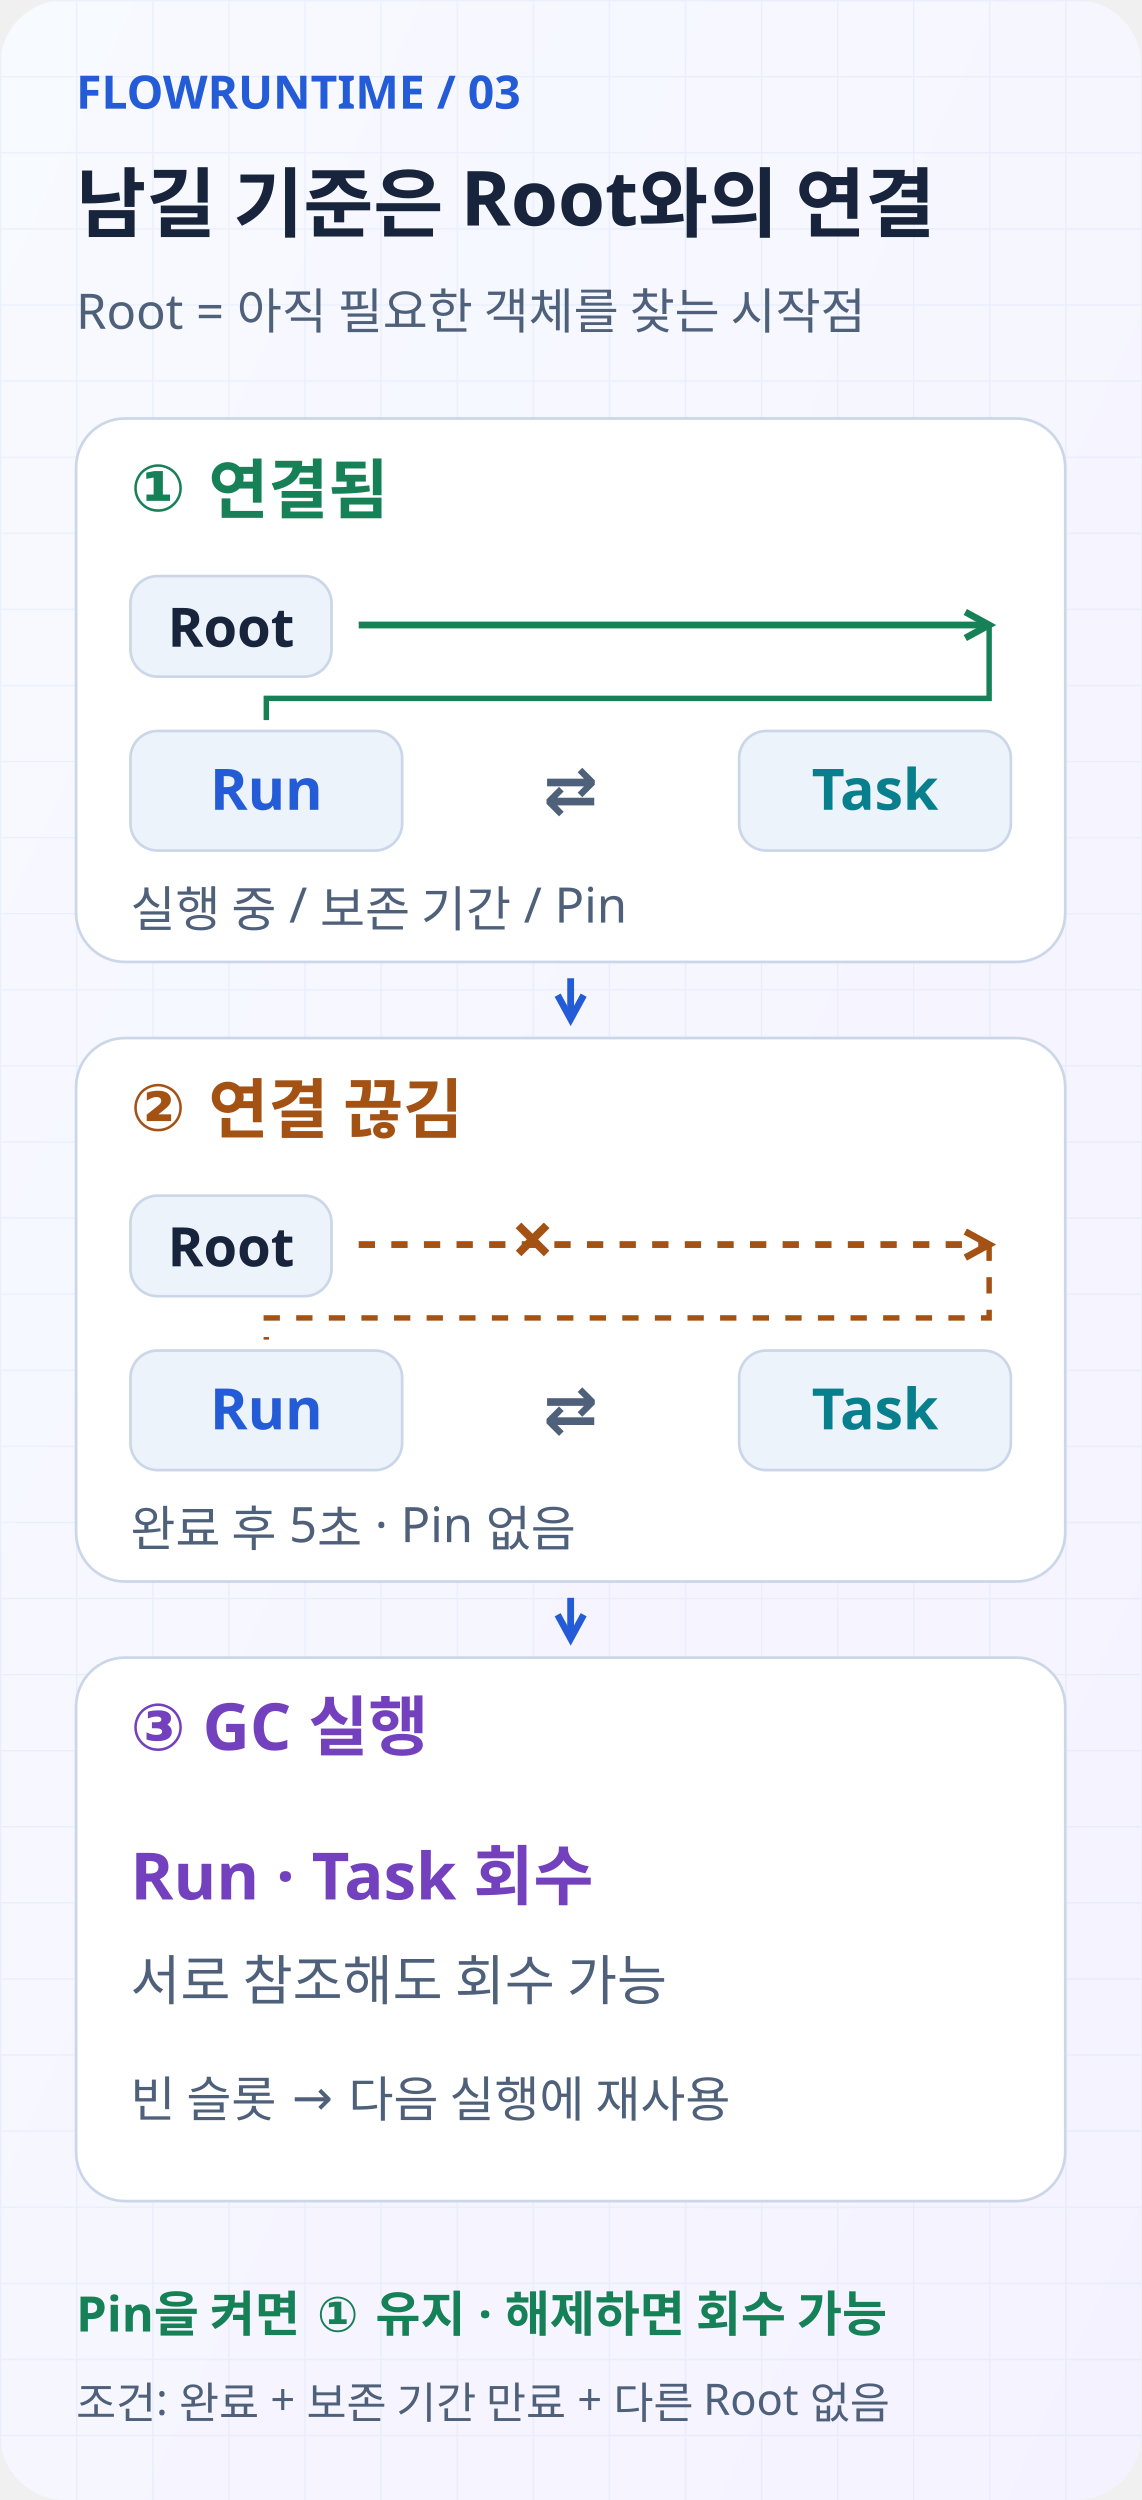
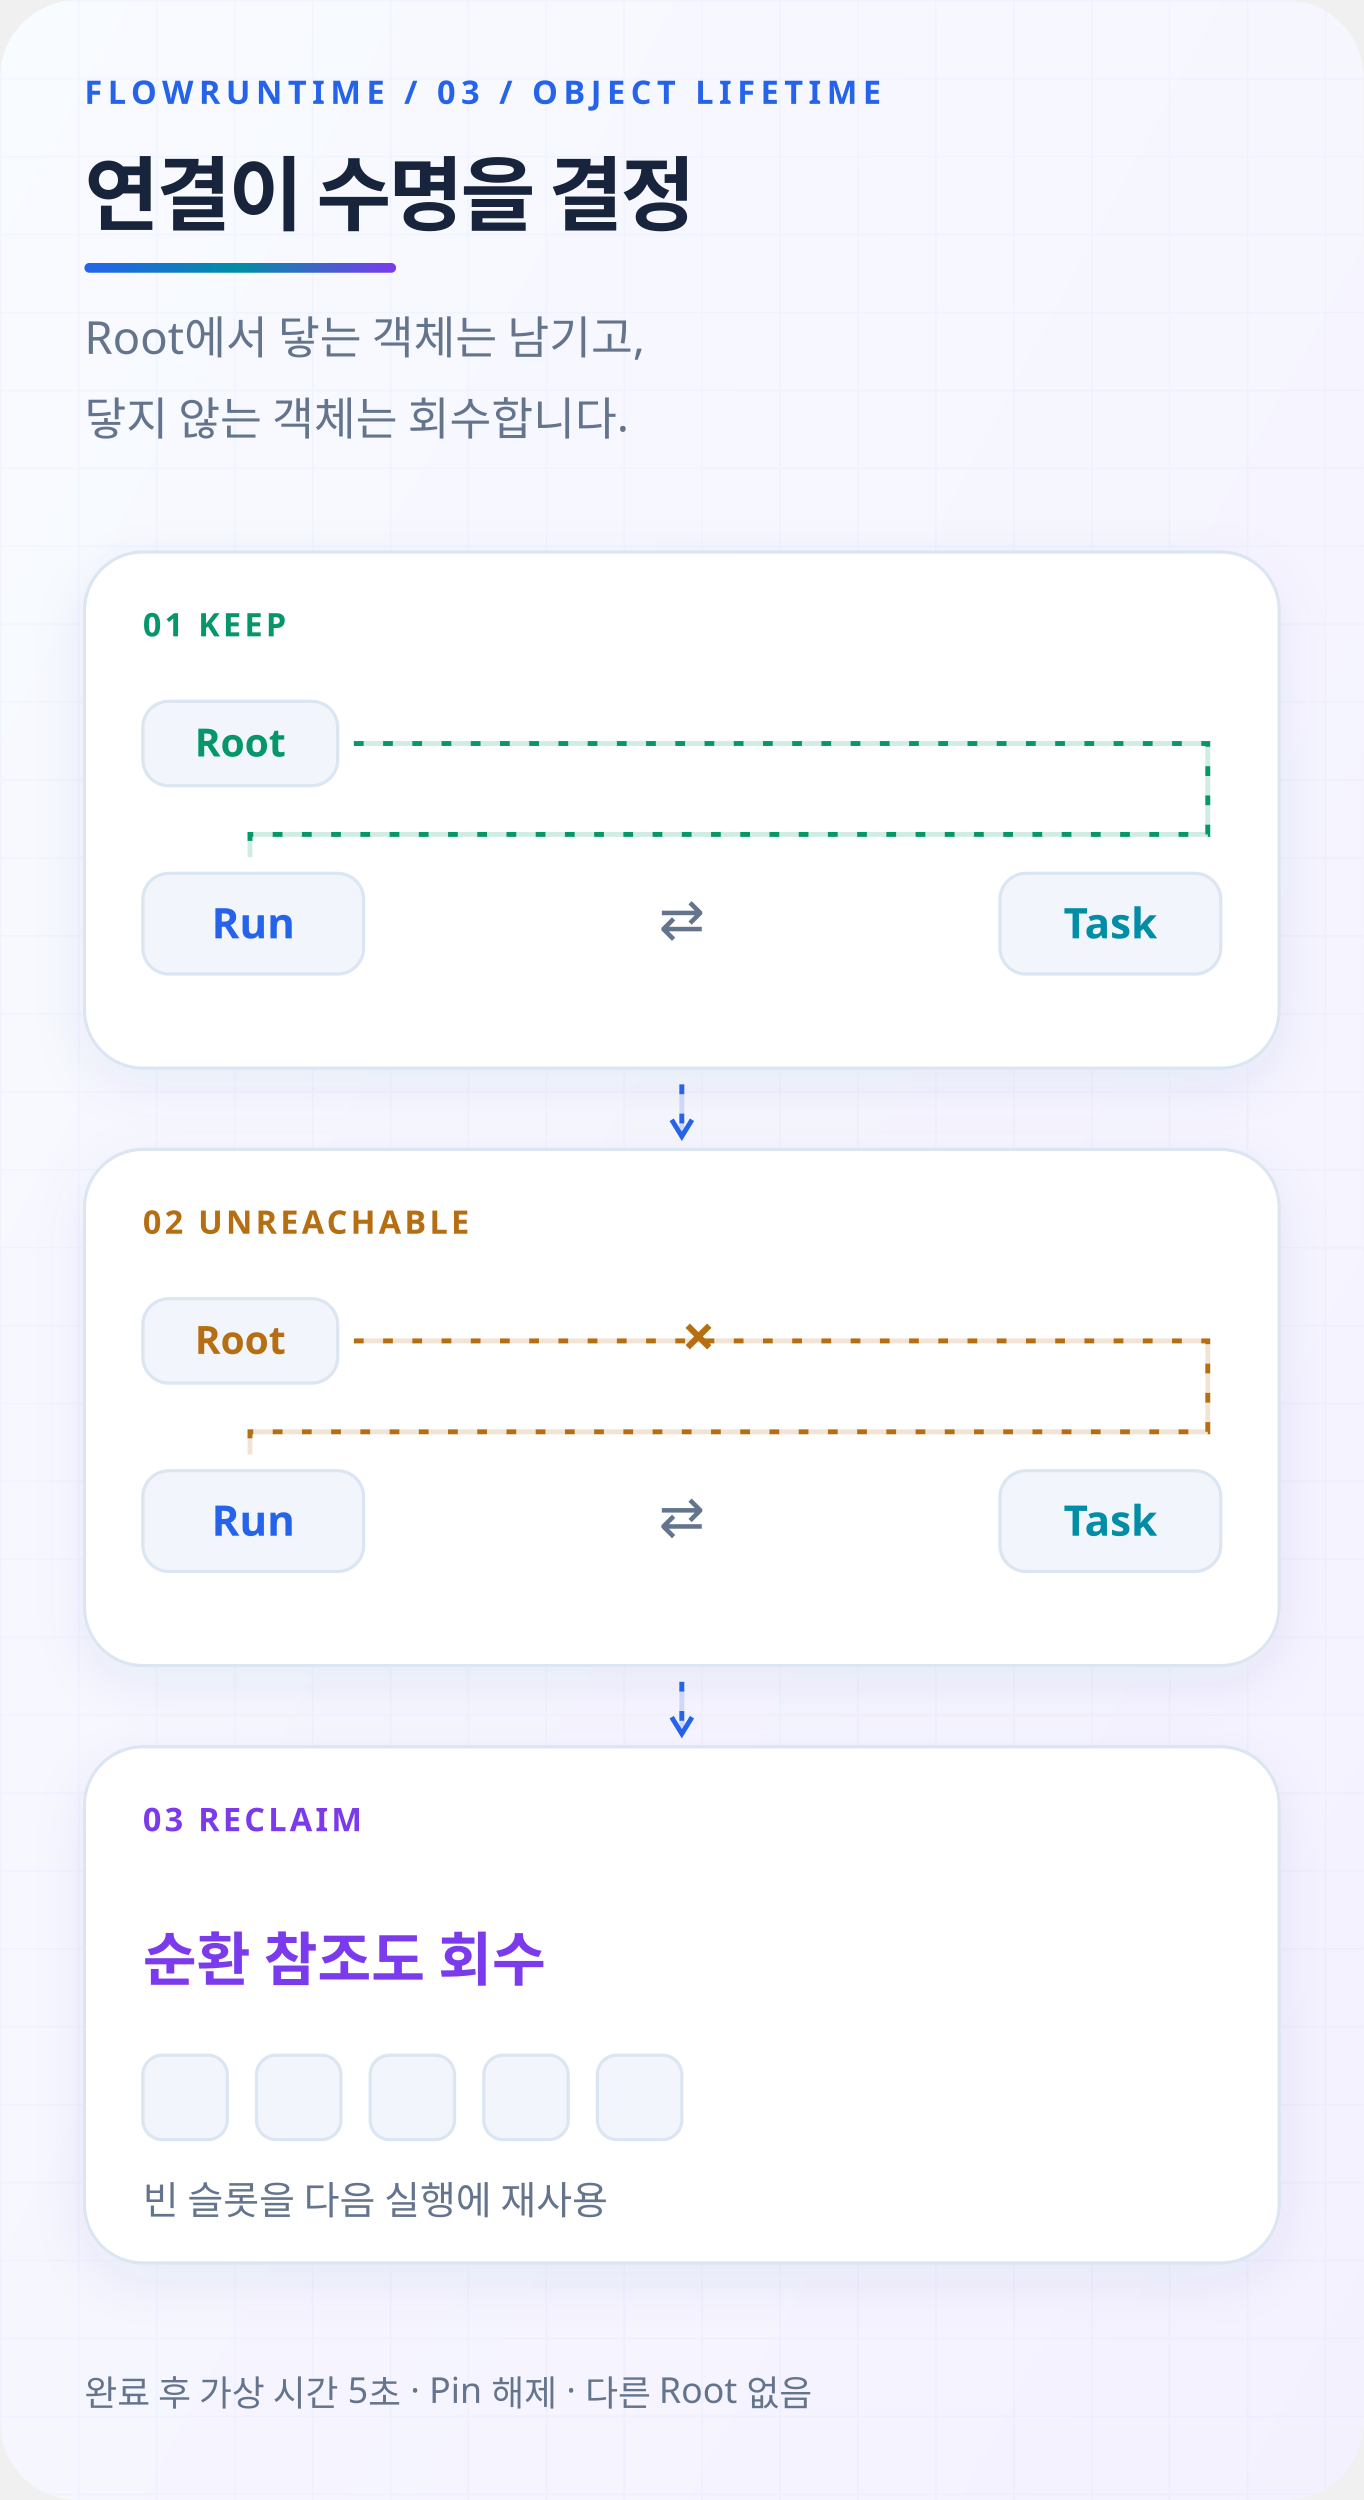
- <svg xmlns="http://www.w3.org/2000/svg" width="420" height="920" viewBox="0 0 420 920" role="img" aria-labelledby="title desc">
+ <svg xmlns="http://www.w3.org/2000/svg" width="420" height="770" viewBox="0 0 420 770" role="img" aria-labelledby="title desc">
  <defs>
    <linearGradient id="bg" x2="1" y2="1">
-       <stop stop-color="#f7faff" />
-       <stop offset="1" stop-color="#f5f2ff" />
+       <stop stop-color="#f8fbff" />
+       <stop offset="1" stop-color="#f4f1ff" />
    </linearGradient>
-     <pattern id="grid" width="28" height="28" patternUnits="userSpaceOnUse">
-       <path d="M28 0H0V28" fill="none" stroke="#245bd6" stroke-opacity=".055" />
+     <linearGradient id="accent">
+       <stop stop-color="#2563eb" />
+       <stop offset=".5" stop-color="#008da5" />
+       <stop offset="1" stop-color="#7c3aed" />
+     </linearGradient>
+     <pattern id="grid" width="24" height="24" patternUnits="userSpaceOnUse">
+       <path d="M24 0H0V24" fill="none" stroke="#2563eb" stroke-opacity=".035" />
    </pattern>
+     <filter id="shadow" x="-20%" y="-30%" width="140%" height="170%">
+       <feDropShadow dx="0" dy="5" stdDeviation="8" flood-color="#34558c" flood-opacity=".07" />
+     </filter>
  </defs>
-   <style>text{font-family:'Malgun Gothic','Apple SD Gothic Neo','Segoe UI',sans-serif}</style>
-   <rect width="420" height="920" rx="24" fill="url(#bg)" />
-   <rect width="420" height="920" rx="24" fill="url(#grid)" />
-   <text x="28" y="40" font-size="17" fill="#245bd6" font-weight="750" text-anchor="start">FLOWRUNTIME  /  03</text>
-   <text x="28" y="85" font-size="28" fill="#17243b" font-weight="800" text-anchor="start">남길 기준은 Root와의 연결</text>
-   <text x="28" y="121" font-size="18" fill="#4e607a" font-weight="500" text-anchor="start">Root = 아직 필요한 객체를 찾는 시작점</text>
-   <rect x="28" y="154" width="364" height="200" rx="18" fill="#ffffff" stroke="#cbd7e8" />
-   <text x="48" y="188" font-size="24" fill="#168057" font-weight="750" text-anchor="start">① 연결됨</text>
-   <rect x="48" y="212" width="74" height="37" rx="10" fill="#edf3fb" stroke="#cbd7e8" />
-   <text x="85" y="238" font-size="20" fill="#17243b" font-weight="650" text-anchor="middle">Root</text>
-   <path d="M132 230 L364 230" fill="none" stroke="#168057" stroke-width="2.5" />
-   <path d="M355.224 234.794 L364 230 L355.224 225.206" fill="none" stroke="#168057" stroke-width="2.5" />
-   <rect x="48" y="269" width="100" height="44" rx="10" fill="#edf3fb" stroke="#cbd7e8" />
-   <text x="98" y="298" font-size="21" fill="#245bd6" font-weight="750" text-anchor="middle">Run</text>
-   <rect x="272" y="269" width="100" height="44" rx="10" fill="#edf3fb" stroke="#cbd7e8" />
-   <text x="322" y="298" font-size="21" fill="#087f8c" font-weight="750" text-anchor="middle">Task</text>
-   <text x="210" y="299" font-size="24" fill="#4e607a" font-weight="600" text-anchor="middle">⇄</text>
-   <path d="M364 230 V257 H98 V265" fill="none" stroke="#168057" stroke-width="2" />
-   <text x="48" y="341" font-size="18" fill="#4e607a" font-weight="500" text-anchor="start">실행 중 / 보존 기간 / Pin</text>
-   <rect x="28" y="382" width="364" height="200" rx="18" fill="#ffffff" stroke="#cbd7e8" />
-   <text x="48" y="416" font-size="24" fill="#a45114" font-weight="750" text-anchor="start">② 연결 끊김</text>
-   <rect x="48" y="440" width="74" height="37" rx="10" fill="#edf3fb" stroke="#cbd7e8" />
-   <text x="85" y="466" font-size="20" fill="#17243b" font-weight="650" text-anchor="middle">Root</text>
-   <path d="M132 458 L364 458" fill="none" stroke="#a45114" stroke-width="2.5" stroke-dasharray="6 6" />
-   <path d="M355.224 462.794 L364 458 L355.224 453.206" fill="none" stroke="#a45114" stroke-width="2.5" />
-   <text x="188" y="466" font-size="28" fill="#a45114" font-weight="800" text-anchor="start">×</text>
-   <rect x="48" y="497" width="100" height="44" rx="10" fill="#edf3fb" stroke="#cbd7e8" />
-   <text x="98" y="526" font-size="21" fill="#245bd6" font-weight="750" text-anchor="middle">Run</text>
-   <rect x="272" y="497" width="100" height="44" rx="10" fill="#edf3fb" stroke="#cbd7e8" />
-   <text x="322" y="526" font-size="21" fill="#087f8c" font-weight="750" text-anchor="middle">Task</text>
-   <text x="210" y="527" font-size="24" fill="#4e607a" font-weight="600" text-anchor="middle">⇄</text>
-   <path d="M364 458 V485 H98 V493" fill="none" stroke="#a45114" stroke-width="2" stroke-dasharray="6 6" />
-   <text x="48" y="569" font-size="18" fill="#4e607a" font-weight="500" text-anchor="start">완료 후 5초 · Pin 없음</text>
-   <rect x="28" y="610" width="364" height="200" rx="18" fill="#ffffff" stroke="#cbd7e8" />
-   <text x="48" y="644" font-size="24" fill="#7341be" font-weight="750" text-anchor="start">③ GC 실행</text>
-   <text x="48" y="699" font-size="24" fill="#7341be" font-weight="750" text-anchor="start">Run · Task 회수</text>
-   <text x="48" y="736" font-size="20" fill="#4e607a" font-weight="500" text-anchor="start">서로 참조해도 회수 가능</text>
-   <text x="48" y="779" font-size="18" fill="#4e607a" font-weight="500" text-anchor="start">빈 슬롯 → 다음 실행에 재사용</text>
-   <path d="M210 360 L210 375" fill="none" stroke="#245bd6" stroke-width="2.5" />
-   <path d="M205.206 366.224 L210 375 L214.794 366.224" fill="none" stroke="#245bd6" stroke-width="2.5" />
-   <path d="M210 588 L210 603" fill="none" stroke="#245bd6" stroke-width="2.5" />
-   <path d="M205.206 594.224 L210 603 L214.794 594.224" fill="none" stroke="#245bd6" stroke-width="2.5" />
-   <text x="28" y="858" font-size="18" fill="#168057" font-weight="650" text-anchor="start">Pin을 켜면 ① 유지 · 해제하면 회수 가능</text>
-   <text x="28" y="890" font-size="16" fill="#4e607a" font-weight="500" text-anchor="start">조건: 완료 + 보존 기간 만료 + 다른 Root 없음</text>
+   <style>text{font-family:'Segoe UI','Malgun Gothic','Apple SD Gothic Neo',sans-serif}.flow{animation:flow 1.8s linear infinite}.pulse{animation:pulse 3s ease-in-out infinite}@keyframes flow{to{stroke-dashoffset:-18}}@keyframes pulse{0%,100%{opacity:.45}50%{opacity:1}}@media(prefers-reduced-motion:reduce){.flow,.pulse{animation:none}}</style>
+   <rect width="420" height="770" rx="24" fill="url(#bg)" />
+   <rect width="420" height="770" rx="24" fill="url(#grid)" />
+   <text x="26" y="32" font-size="10" fill="#2563eb" font-weight="800" text-anchor="start" letter-spacing="1.7">FLOWRUNTIME / 03 / OBJECT LIFETIME</text>
+   <text x="26" y="69" font-size="25" fill="#17243b" font-weight="800" text-anchor="start" letter-spacing="-0.8">연결이 수명을 결정</text>
+   <rect x="26" y="81" width="96" height="3" rx="1.5" fill="url(#accent)" />
+   <text x="26" y="109" font-size="14" fill="#63748c" font-weight="500" text-anchor="start" letter-spacing="0">Root에서 닿는 객체는 남기고,</text>
+   <text x="26" y="134" font-size="14" fill="#63748c" font-weight="500" text-anchor="start" letter-spacing="0">닿지 않는 객체는 회수합니다.</text>
+   <rect x="26" y="170" width="368" height="159" rx="18" fill="#fff" stroke="#dce5f2" filter="url(#shadow)" />
+   <text x="44" y="196" font-size="10" fill="#059669" font-weight="800" text-anchor="start" letter-spacing="1">01 KEEP</text>
+   <rect x="44" y="216" width="60" height="26" rx="8" fill="#f2f6fc" stroke="#dce5f2" />
+   <text x="74" y="233" font-size="12" fill="#059669" font-weight="750" text-anchor="middle" letter-spacing="0">Root</text>
+   <path d="M109 229 H372 V257 H77 V264" fill="none" stroke="#059669" stroke-opacity=".18" stroke-width="1.5" />
+   <path d="M109 229 H372 V257 H77 V264" fill="none" stroke="#059669" stroke-width="1.5" stroke-dasharray="3 6" class="flow" />
+   <rect x="44" y="269" width="68" height="31" rx="8" fill="#f2f6fc" stroke="#dce5f2" />
+   <text x="78" y="289" font-size="13" fill="#2563eb" font-weight="750" text-anchor="middle" letter-spacing="0">Run</text>
+   <rect x="308" y="269" width="68" height="31" rx="8" fill="#f2f6fc" stroke="#dce5f2" />
+   <text x="342" y="289" font-size="13" fill="#008da5" font-weight="750" text-anchor="middle" letter-spacing="0">Task</text>
+   <text x="210" y="289" font-size="17" fill="#63748c" font-weight="500" text-anchor="middle" letter-spacing="0">⇄</text>
+   <path d="M210 334 L210 350" fill="none" stroke="#2563eb" stroke-opacity=".18" stroke-width="1.5" />
+   <path d="M210 334 L210 350" fill="none" stroke="#2563eb" stroke-width="1.5" stroke-dasharray="3 6" class="flow" />
+   <path d="M206.864 344.885 L210 350 L213.136 344.885" fill="none" stroke="#2563eb" stroke-width="1.5" />
+   <rect x="26" y="354" width="368" height="159" rx="18" fill="#fff" stroke="#dce5f2" filter="url(#shadow)" />
+   <text x="44" y="380" font-size="10" fill="#b56e12" font-weight="800" text-anchor="start" letter-spacing="1">02 UNREACHABLE</text>
+   <rect x="44" y="400" width="60" height="26" rx="8" fill="#f2f6fc" stroke="#dce5f2" />
+   <text x="74" y="417" font-size="12" fill="#b56e12" font-weight="750" text-anchor="middle" letter-spacing="0">Root</text>
+   <path d="M109 413 H372 V441 H77 V448" fill="none" stroke="#b56e12" stroke-opacity=".18" stroke-width="1.5" />
+   <path d="M109 413 H372 V441 H77 V448" fill="none" stroke="#b56e12" stroke-width="1.5" stroke-dasharray="3 6" />
+   <text x="210" y="418" font-size="18" fill="#b56e12" font-weight="750" text-anchor="start" letter-spacing="0">×</text>
+   <rect x="44" y="453" width="68" height="31" rx="8" fill="#f2f6fc" stroke="#dce5f2" />
+   <text x="78" y="473" font-size="13" fill="#2563eb" font-weight="750" text-anchor="middle" letter-spacing="0">Run</text>
+   <rect x="308" y="453" width="68" height="31" rx="8" fill="#f2f6fc" stroke="#dce5f2" />
+   <text x="342" y="473" font-size="13" fill="#008da5" font-weight="750" text-anchor="middle" letter-spacing="0">Task</text>
+   <text x="210" y="473" font-size="17" fill="#63748c" font-weight="500" text-anchor="middle" letter-spacing="0">⇄</text>
+   <path d="M210 518 L210 534" fill="none" stroke="#2563eb" stroke-opacity=".18" stroke-width="1.5" />
+   <path d="M210 518 L210 534" fill="none" stroke="#2563eb" stroke-width="1.5" stroke-dasharray="3 6" class="flow" />
+   <path d="M206.864 528.885 L210 534 L213.136 528.885" fill="none" stroke="#2563eb" stroke-width="1.5" />
+   <rect x="26" y="538" width="368" height="159" rx="18" fill="#fff" stroke="#dce5f2" filter="url(#shadow)" />
+   <text x="44" y="564" font-size="10" fill="#7c3aed" font-weight="800" text-anchor="start" letter-spacing="1">03 RECLAIM</text>
+   <text x="44" y="610" font-size="18" fill="#7c3aed" font-weight="750" text-anchor="start" letter-spacing="0">순환 참조도 회수</text>
+   <rect x="44" y="633" width="26" height="26" rx="6" fill="#f2f6fc" stroke="#dce5f2" />
+   <rect x="79" y="633" width="26" height="26" rx="6" fill="#f2f6fc" stroke="#dce5f2" />
+   <rect x="114" y="633" width="26" height="26" rx="6" fill="#f2f6fc" stroke="#dce5f2" />
+   <rect x="149" y="633" width="26" height="26" rx="6" fill="#f2f6fc" stroke="#dce5f2" />
+   <rect x="184" y="633" width="26" height="26" rx="6" fill="#f2f6fc" stroke="#dce5f2" />
+   <text x="44" y="682" font-size="12" fill="#63748c" font-weight="500" text-anchor="start" letter-spacing="0">빈 슬롯을 다음 실행에 재사용</text>
+   <text x="26" y="741" font-size="11" fill="#63748c" font-weight="500" text-anchor="start" letter-spacing="0">완료 후 가상 시간 5초 · Pin 해제 · 다른 Root 없음</text>
</svg>
